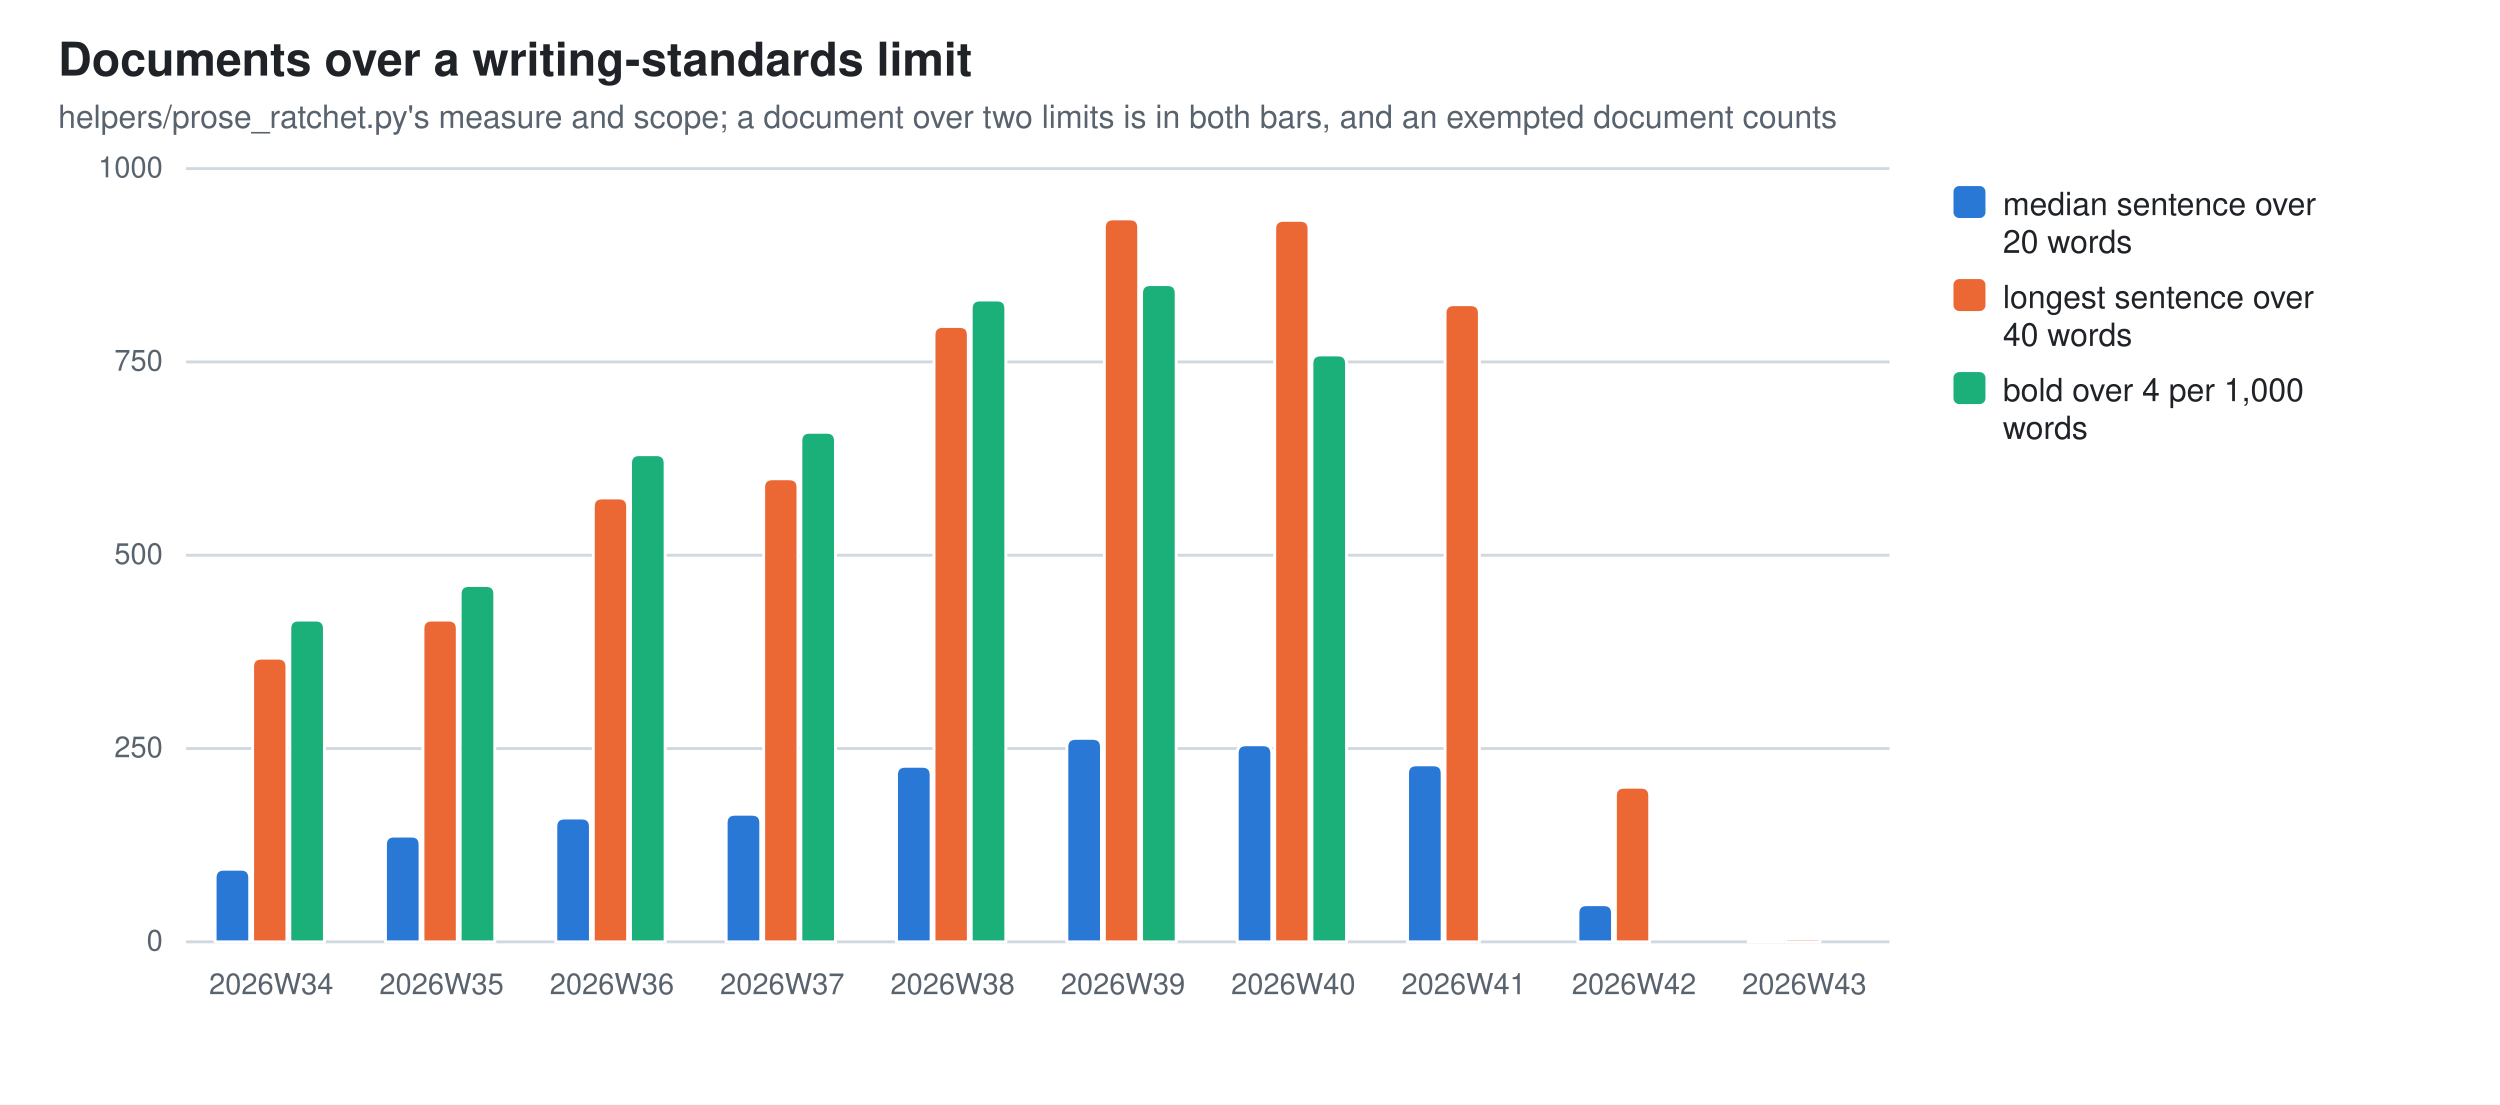
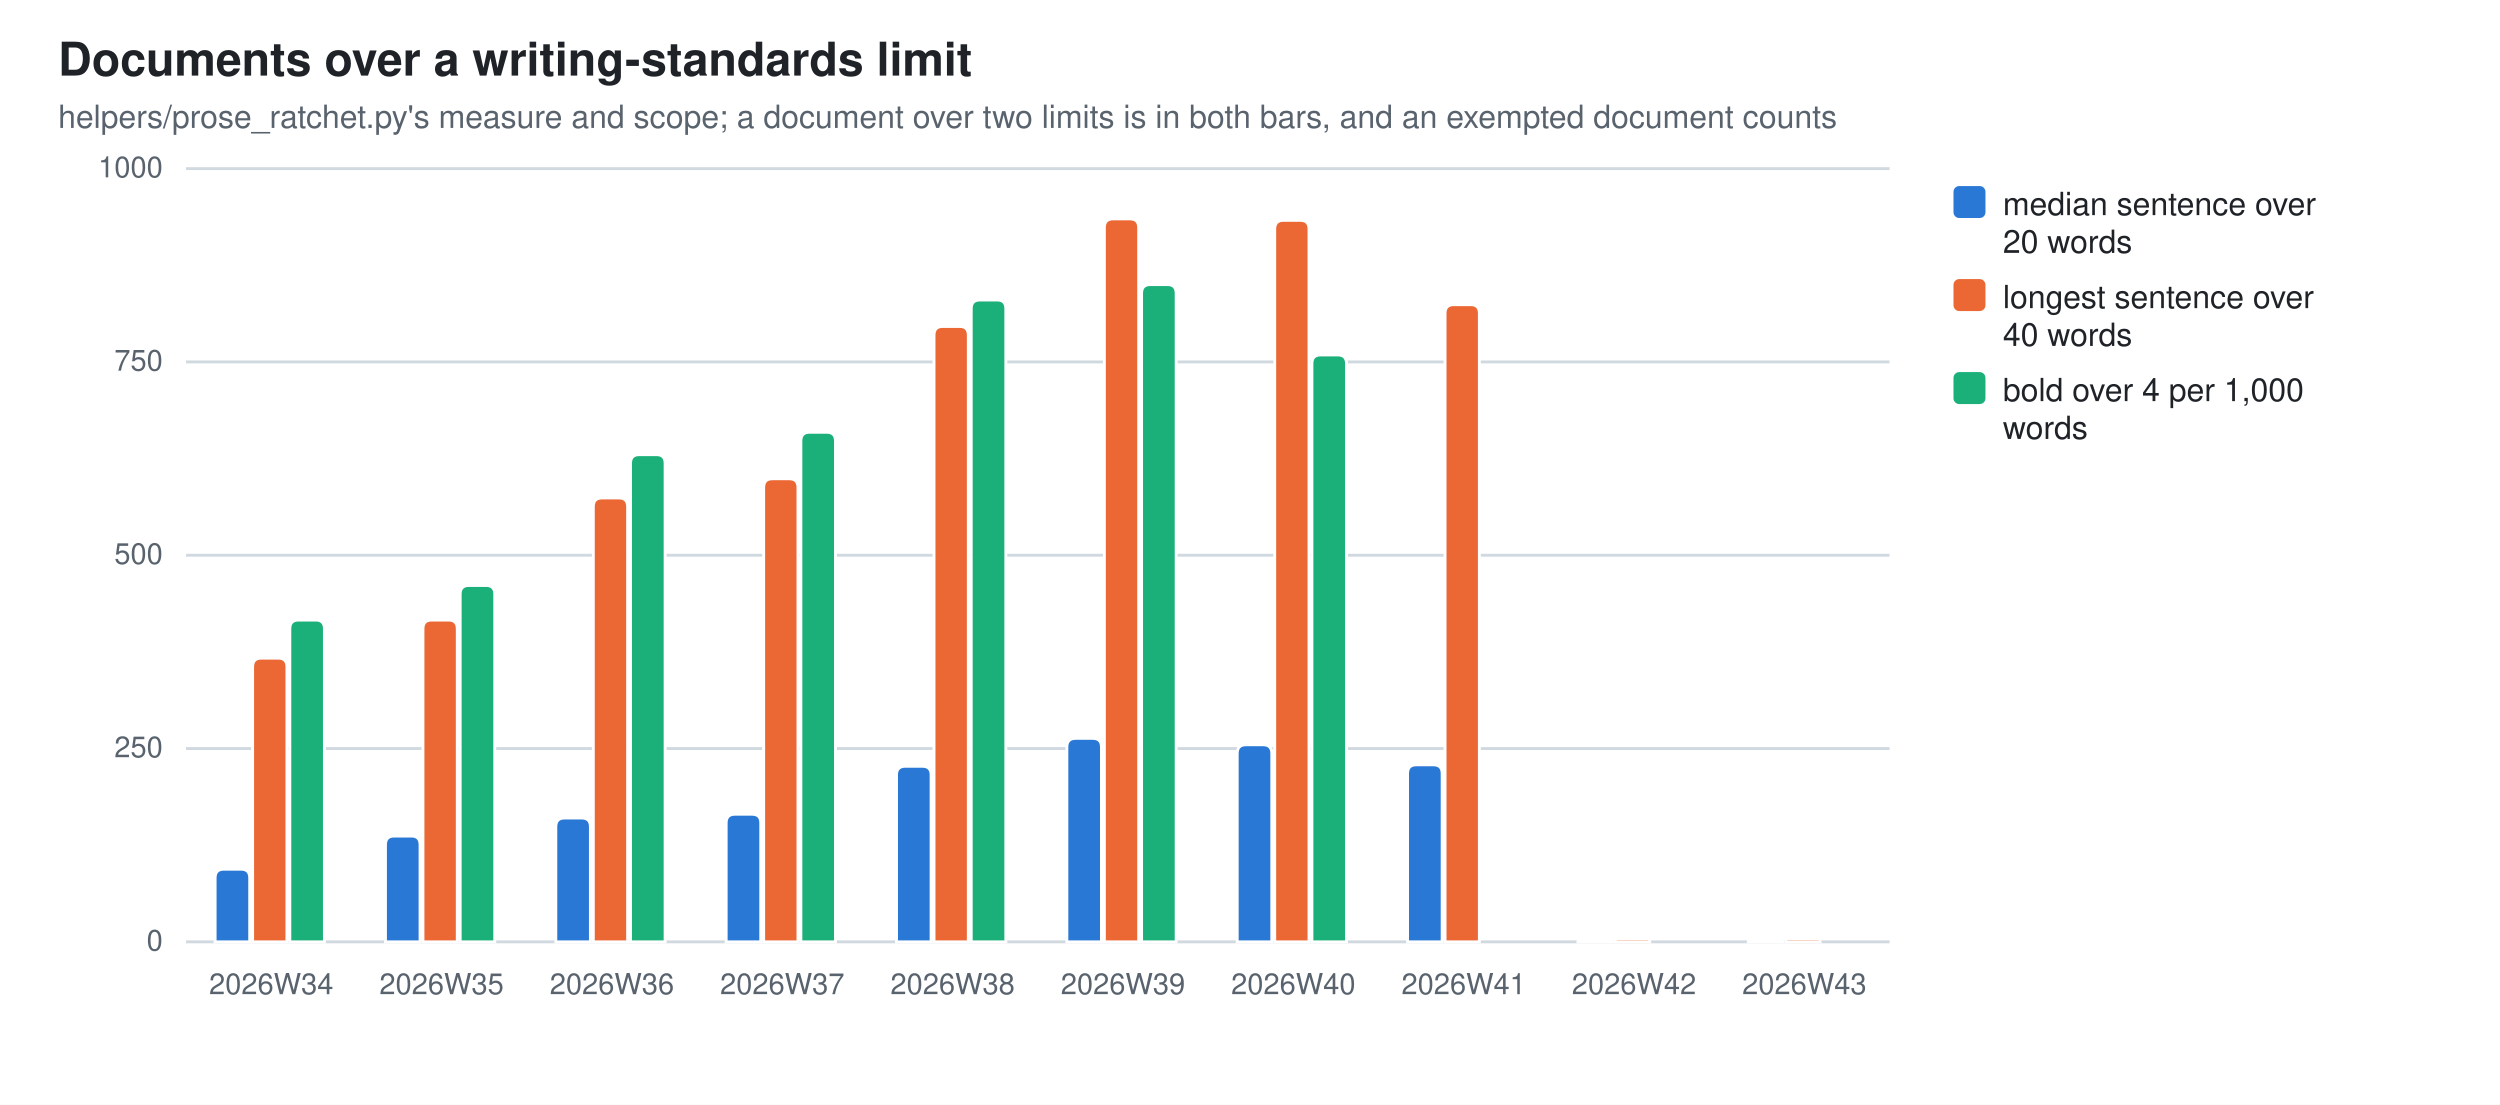
<svg xmlns="http://www.w3.org/2000/svg" width="860" height="380" viewBox="0 0 860 380" role="img" aria-label="Documents over a writing-standards limit">
  <style>
  .bg{fill:#ffffff} .fg{fill:#1f2328} .mut{fill:#59636e} .grid{stroke:#d1d9e0}
  .seg{stroke:#ffffff;stroke-width:1}
  .val{paint-order:stroke;stroke:#ffffff;stroke-width:3px;stroke-linejoin:round}
  .s0{fill:#2a78d6}  .s1{fill:#eb6834}  .s2{fill:#1baf7a}
  @media (prefers-color-scheme: dark){
    .bg{fill:#0d1117} .fg{fill:#e6edf3} .mut{fill:#9198a1} .grid{stroke:#30363d}
    .seg{stroke:#0d1117} .val{stroke:#0d1117} .s0{fill:#3987e5} .s1{fill:#d95926} .s2{fill:#199e70}}
  text{font-family:-apple-system,BlinkMacSystemFont,"Segoe UI",Helvetica,Arial,sans-serif}
</style>
  <rect class="bg" width="860" height="380" />
  <text class="fg" x="20" y="26" font-size="16" font-weight="600">Documents over a writing-standards limit</text>
  <text class="mut" x="20" y="44" font-size="11">helpers/prose_ratchet.py's measure and scope; a document over two limits is in both bars, and an exempted document counts</text>
  <line class="grid" x1="64" y1="324.0" x2="650.0" y2="324.0" stroke-width="1" />
  <text class="mut" x="56" y="327.0" font-size="10" text-anchor="end">0</text>
  <line class="grid" x1="64" y1="257.5" x2="650.0" y2="257.5" stroke-width="1" />
  <text class="mut" x="56" y="260.5" font-size="10" text-anchor="end">250</text>
  <line class="grid" x1="64" y1="191.0" x2="650.0" y2="191.0" stroke-width="1" />
  <text class="mut" x="56" y="194.0" font-size="10" text-anchor="end">500</text>
  <line class="grid" x1="64" y1="124.5" x2="650.0" y2="124.5" stroke-width="1" />
  <text class="mut" x="56" y="127.5" font-size="10" text-anchor="end">750</text>
  <line class="grid" x1="64" y1="58.0" x2="650.0" y2="58.0" stroke-width="1" />
  <text class="mut" x="56" y="61.0" font-size="10" text-anchor="end">1000</text>
  <path class="seg s0" d="M74.0,324.0 V302.0 Q74.0,299.0 77.0,299.0 H82.9 Q85.9,299.0 85.9,302.0 V324.0 Z" />
  <path class="seg s1" d="M86.9,324.0 V229.4 Q86.9,226.4 89.9,226.4 H95.7 Q98.7,226.4 98.7,229.4 V324.0 Z" />
  <path class="seg s2" d="M99.7,324.0 V216.3 Q99.7,213.3 102.7,213.3 H108.6 Q111.6,213.3 111.6,216.3 V324.0 Z" />
  <text class="mut" x="93.3" y="342" font-size="10" text-anchor="middle">2026W34</text>
  <path class="seg s0" d="M132.6,324.0 V290.6 Q132.6,287.6 135.6,287.6 H141.5 Q144.5,287.6 144.5,290.6 V324.0 Z" />
  <path class="seg s1" d="M145.5,324.0 V216.3 Q145.5,213.3 148.5,213.3 H154.3 Q157.3,213.3 157.3,216.3 V324.0 Z" />
  <path class="seg s2" d="M158.3,324.0 V204.4 Q158.3,201.4 161.3,201.4 H167.2 Q170.2,201.4 170.2,204.4 V324.0 Z" />
  <text class="mut" x="151.9" y="342" font-size="10" text-anchor="middle">2026W35</text>
  <path class="seg s0" d="M191.2,324.0 V284.4 Q191.2,281.4 194.2,281.4 H200.1 Q203.1,281.4 203.1,284.4 V324.0 Z" />
  <path class="seg s1" d="M204.1,324.0 V174.3 Q204.1,171.3 207.1,171.3 H212.9 Q215.9,171.3 215.9,174.3 V324.0 Z" />
  <path class="seg s2" d="M216.9,324.0 V159.4 Q216.9,156.4 219.9,156.4 H225.8 Q228.8,156.4 228.8,159.4 V324.0 Z" />
  <text class="mut" x="210.5" y="342" font-size="10" text-anchor="middle">2026W36</text>
  <path class="seg s0" d="M249.8,324.0 V283.1 Q249.8,280.1 252.8,280.1 H258.7 Q261.7,280.1 261.7,283.1 V324.0 Z" />
  <path class="seg s1" d="M262.7,324.0 V167.7 Q262.7,164.7 265.7,164.7 H271.5 Q274.5,164.7 274.5,167.7 V324.0 Z" />
  <path class="seg s2" d="M275.5,324.0 V151.7 Q275.5,148.7 278.5,148.7 H284.4 Q287.4,148.7 287.4,151.7 V324.0 Z" />
  <text class="mut" x="269.1" y="342" font-size="10" text-anchor="middle">2026W37</text>
  <path class="seg s0" d="M308.4,324.0 V266.6 Q308.4,263.6 311.4,263.6 H317.3 Q320.3,263.6 320.3,266.6 V324.0 Z" />
  <path class="seg s1" d="M321.3,324.0 V115.3 Q321.3,112.3 324.3,112.3 H330.1 Q333.1,112.3 333.1,115.3 V324.0 Z" />
  <path class="seg s2" d="M334.1,324.0 V106.2 Q334.1,103.2 337.1,103.2 H343.0 Q346.0,103.2 346.0,106.2 V324.0 Z" />
  <text class="mut" x="327.7" y="342" font-size="10" text-anchor="middle">2026W38</text>
  <path class="seg s0" d="M367.0,324.0 V257.0 Q367.0,254.0 370.0,254.0 H375.9 Q378.9,254.0 378.9,257.0 V324.0 Z" />
  <path class="seg s1" d="M379.9,324.0 V78.3 Q379.9,75.3 382.9,75.3 H388.7 Q391.7,75.3 391.7,78.3 V324.0 Z" />
  <path class="seg s2" d="M392.7,324.0 V100.9 Q392.7,97.9 395.7,97.9 H401.6 Q404.6,97.9 404.6,100.9 V324.0 Z" />
  <text class="mut" x="386.3" y="342" font-size="10" text-anchor="middle">2026W39</text>
  <path class="seg s0" d="M425.6,324.0 V259.2 Q425.6,256.2 428.6,256.2 H434.5 Q437.5,256.2 437.5,259.2 V324.0 Z" />
  <path class="seg s1" d="M438.5,324.0 V78.8 Q438.5,75.8 441.5,75.8 H447.3 Q450.3,75.8 450.3,78.8 V324.0 Z" />
  <path class="seg s2" d="M451.3,324.0 V125.1 Q451.3,122.1 454.3,122.1 H460.2 Q463.2,122.1 463.2,125.1 V324.0 Z" />
  <text class="mut" x="444.9" y="342" font-size="10" text-anchor="middle">2026W40</text>
  <path class="seg s0" d="M484.2,324.0 V266.1 Q484.2,263.1 487.2,263.1 H493.1 Q496.1,263.1 496.1,266.1 V324.0 Z" />
  <path class="seg s1" d="M497.1,324.0 V107.8 Q497.1,104.8 500.1,104.8 H505.9 Q508.9,104.8 508.9,107.8 V324.0 Z" />
  <text class="mut" x="503.5" y="342" font-size="10" text-anchor="middle">2026W41</text>
-   <path class="seg s0" d="M542.8,324.0 V314.2 Q542.8,311.2 545.8,311.2 H551.7 Q554.7,311.2 554.7,314.2 V324.0 Z" />
-   <path class="seg s1" d="M555.7,324.0 V273.8 Q555.7,270.8 558.7,270.8 H564.5 Q567.5,270.8 567.5,273.8 V324.0 Z" />
+   <path class="seg s0" d="M542.8,324.0 V323.9 Q542.8,323.7 542.9,323.7 H554.5 Q554.7,323.7 554.7,323.9 V324.0 Z" />
+   <path class="seg s1" d="M555.7,324.0 V323.5 Q555.7,322.9 556.2,322.9 H567.0 Q567.5,322.9 567.5,323.5 V324.0 Z" />
  <text class="mut" x="562.1" y="342" font-size="10" text-anchor="middle">2026W42</text>
  <path class="seg s0" d="M601.4,324.0 V323.9 Q601.4,323.7 601.5,323.7 H613.1 Q613.3,323.7 613.3,323.9 V324.0 Z" />
  <path class="seg s1" d="M614.3,324.0 V323.5 Q614.3,322.9 614.8,322.9 H625.6 Q626.1,322.9 626.1,323.5 V324.0 Z" />
  <text class="mut" x="620.7" y="342" font-size="10" text-anchor="middle">2026W43</text>
  <rect class="s0" x="672" y="64" width="11" height="11" rx="2" />
  <text class="fg" y="74" font-size="11">
    <tspan x="689" dy="0">median sentence over</tspan>
    <tspan x="689" dy="13">20 words</tspan>
  </text>
  <rect class="s1" x="672" y="96" width="11" height="11" rx="2" />
  <text class="fg" y="106" font-size="11">
    <tspan x="689" dy="0">longest sentence over</tspan>
    <tspan x="689" dy="13">40 words</tspan>
  </text>
  <rect class="s2" x="672" y="128" width="11" height="11" rx="2" />
  <text class="fg" y="138" font-size="11">
    <tspan x="689" dy="0">bold over 4 per 1,000</tspan>
    <tspan x="689" dy="13">words</tspan>
  </text>
</svg>
